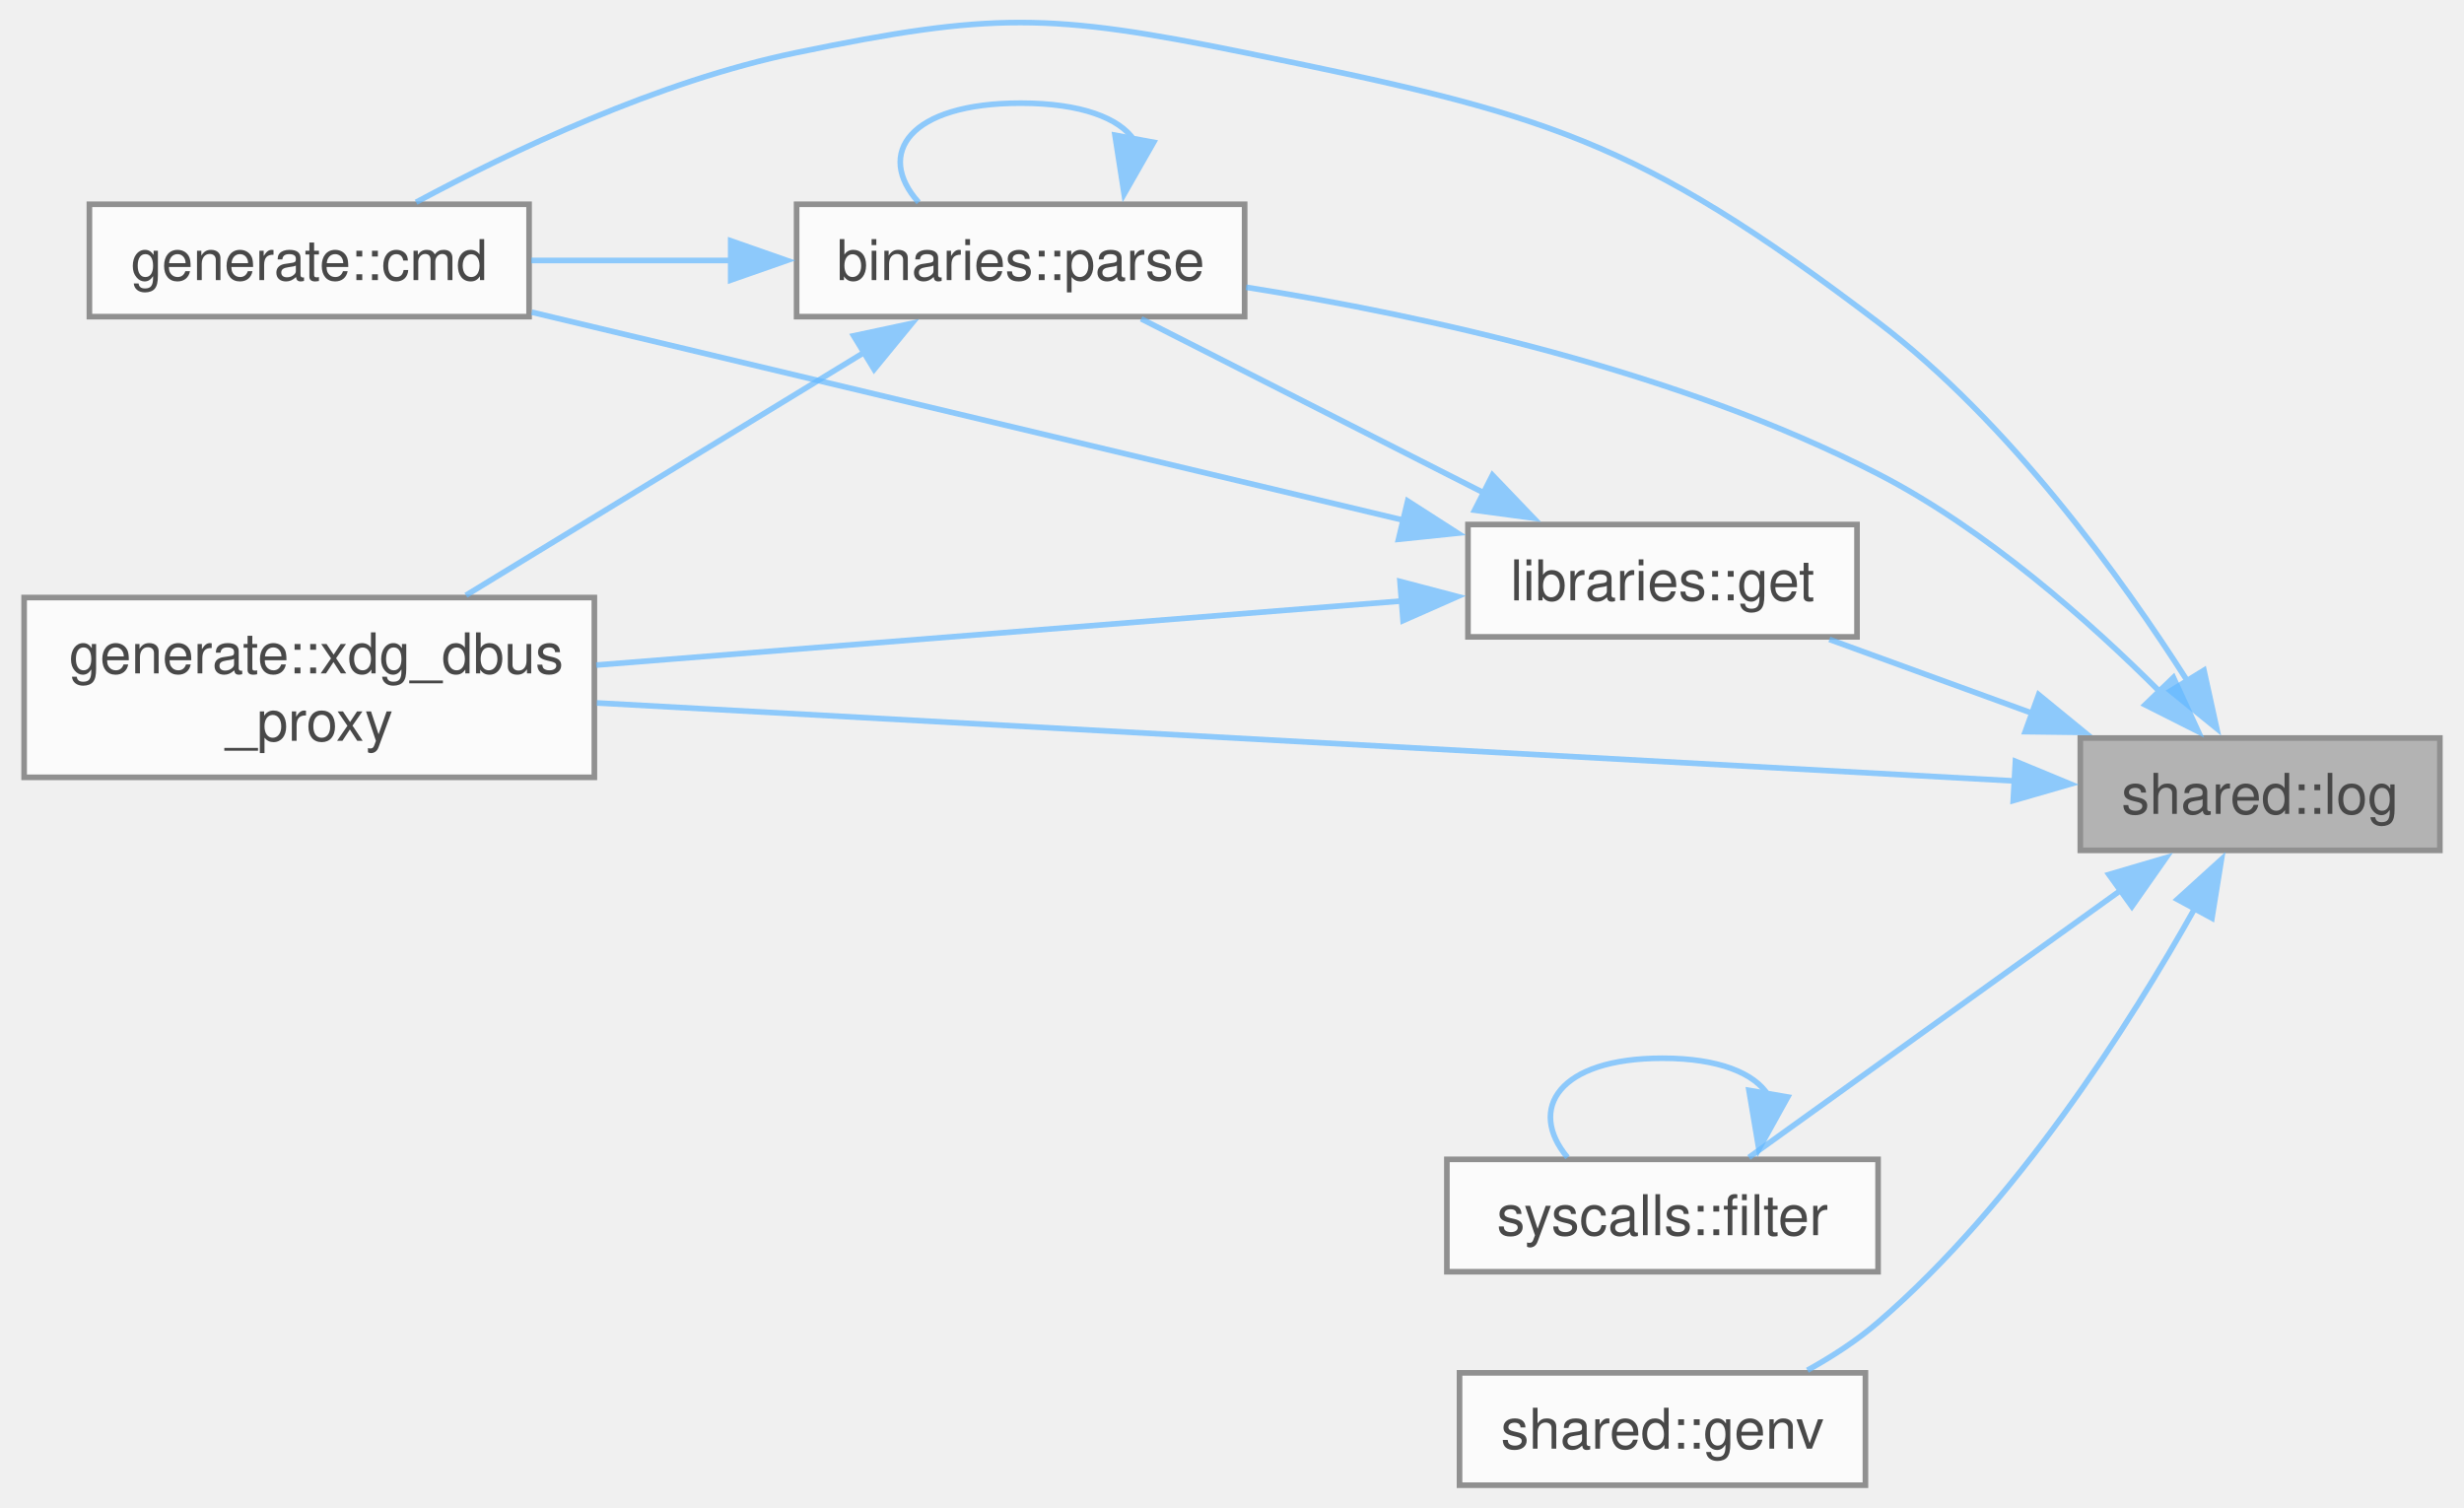
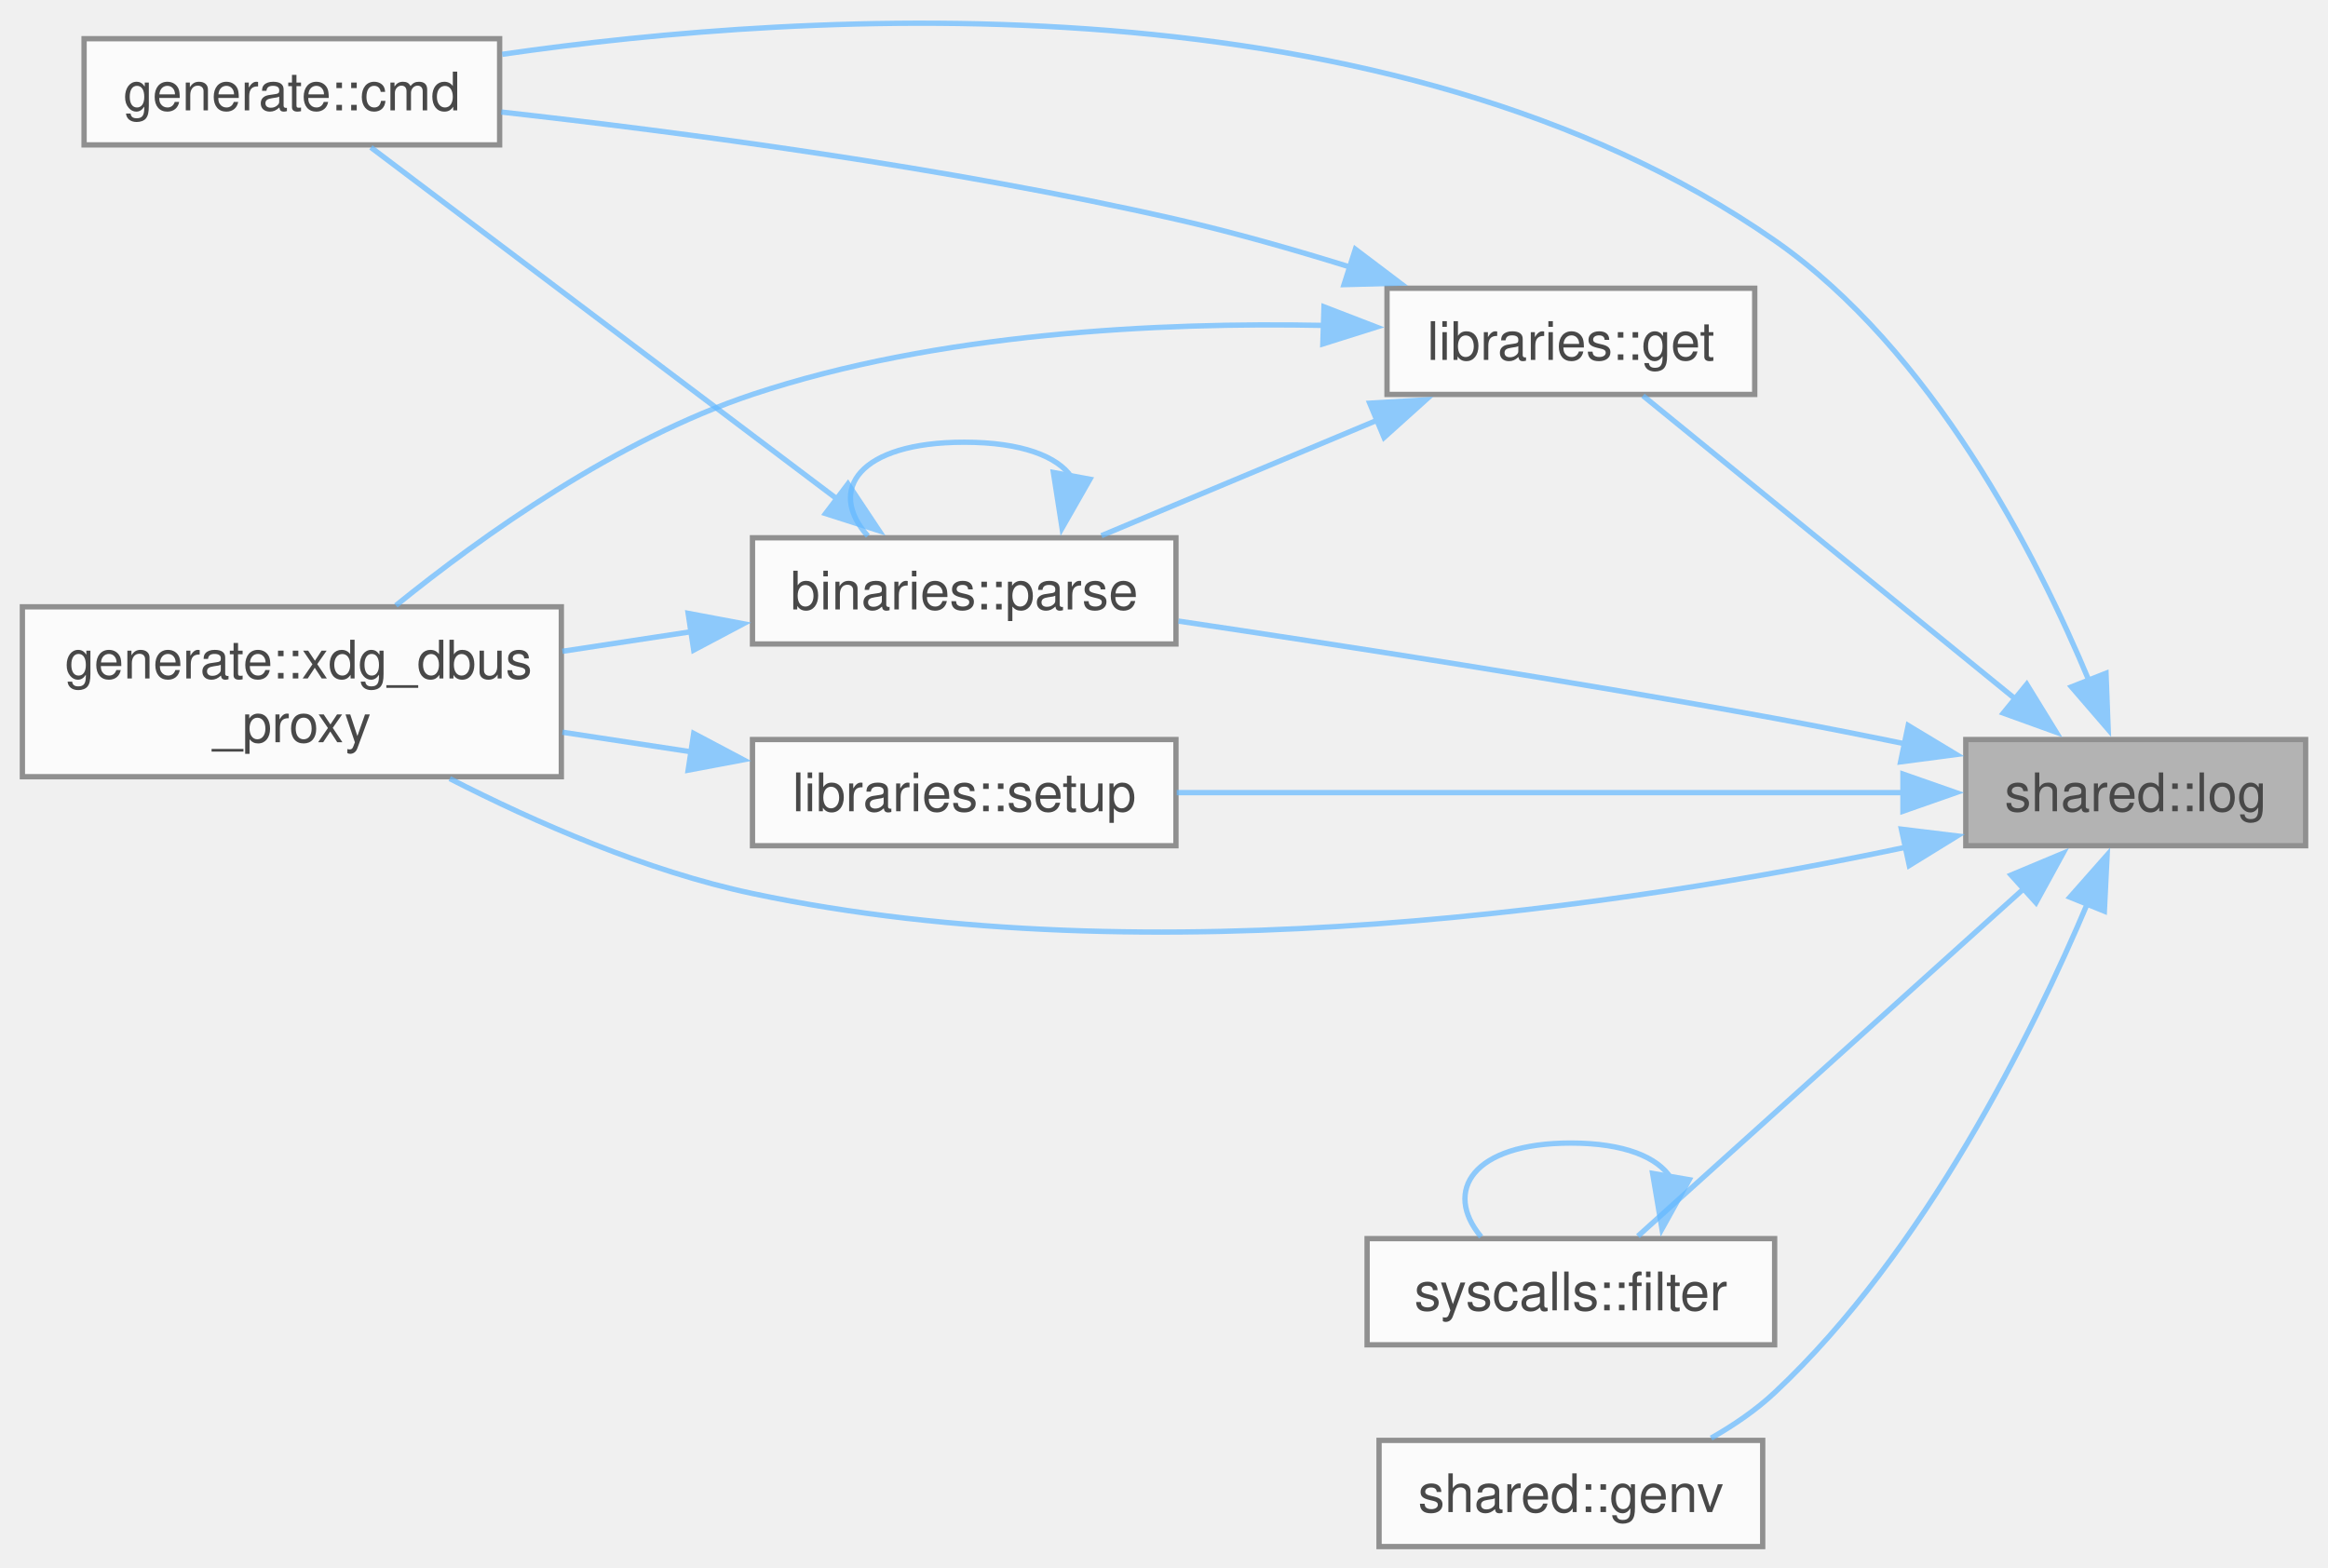
- <svg xmlns="http://www.w3.org/2000/svg" xmlns:xlink="http://www.w3.org/1999/xlink" width="438pt" height="268pt" viewBox="0.00 0.00 438.00 268.36">
+ <svg xmlns="http://www.w3.org/2000/svg" xmlns:xlink="http://www.w3.org/1999/xlink" width="438pt" height="295pt" viewBox="0.00 0.00 438.00 295.29">
  <svg id="main" version="1.1" xml:space="preserve">
    <style type="text/css">
.node, .edge {opacity: 0.7;}
.node.selected, .edge.selected {opacity: 1;}
.edge:hover path { stroke: red; }
.edge:hover polygon { stroke: red; fill: red; }
</style>
    <svg id="graph" class="graph">
-       <g id="graph0" class="graph" transform="scale(1 1) rotate(0) translate(4 264.36)">
+       <g id="graph0" class="graph" transform="scale(1 1) rotate(0) translate(4 291.29)">
        <g id="Node000001" class="node">
          <g id="a_Node000001">
            <a xlink:title="Log output to console, if verbose.">
-               <polygon fill="#999999" stroke="#666666" points="430,-133 366,-133 366,-113 430,-113 430,-133" />
-               <text text-anchor="middle" x="398" y="-119.5" font-family="Helvetica,sans-Serif" font-size="10.00">shared::log</text>
+               <polygon fill="#999999" stroke="#666666" points="430,-152 366,-152 366,-132 430,-132 430,-152" />
+               <text text-anchor="middle" x="398" y="-138.5" font-family="Helvetica,sans-Serif" font-size="10.00">shared::log</text>
            </a>
          </g>
        </g>
        <g id="Node000002" class="node">
          <g id="a_Node000002">
            <a xlink:href="namespacegenerate.html#a38dcdfdf9293b8aafe77392021d65019" target="_top" xlink:title="Generate the bulk of the main program command.">
-               <polygon fill="white" stroke="#666666" points="89.88,-228 11.62,-228 11.62,-208 89.88,-208 89.88,-228" />
-               <text text-anchor="middle" x="50.75" y="-214.5" font-family="Helvetica,sans-Serif" font-size="10.00">generate::cmd</text>
+               <polygon fill="white" stroke="#666666" points="89.88,-284 11.62,-284 11.62,-264 89.88,-264 89.88,-284" />
+               <text text-anchor="middle" x="50.75" y="-270.5" font-family="Helvetica,sans-Serif" font-size="10.00">generate::cmd</text>
            </a>
          </g>
        </g>
        <g id="edge1_Node000001_Node000002" class="edge">
          <g id="a_edge1_Node000001_Node000002">
            <a xlink:title=" ">
-               <path fill="none" stroke="#63b8ff" d="M385.16,-143C373.25,-161.68 353.32,-189.27 330,-207 286.64,-239.96 270.61,-244.11 217.25,-255 182.52,-262.08 172.21,-262.17 137.5,-255 112.89,-249.92 86.64,-237.42 69.77,-228.36" />
-               <polygon fill="#63b8ff" stroke="#63b8ff" points="388.01,-145.05 390.28,-134.7 382.05,-141.38 388.01,-145.05" />
+               <path fill="none" stroke="#63b8ff" d="M389.27,-162.92C379.31,-186.83 359.69,-225.32 330,-246 257.69,-296.36 148.05,-289.39 90.36,-281.06" />
+               <polygon fill="#63b8ff" stroke="#63b8ff" points="392.41,-164.49 392.82,-153.9 385.9,-161.92 392.41,-164.49" />
            </a>
          </g>
        </g>
        <g id="Node000003" class="node">
          <g id="a_Node000003">
            <a xlink:href="namespacesyscalls.html#aabdab752b02a21ab92e3af4fabba493b" target="_top" xlink:title="Generate a syscall filter.">
              <polygon fill="white" stroke="#666666" points="330,-58 253.25,-58 253.25,-38 330,-38 330,-58" />
              <text text-anchor="middle" x="291.62" y="-44.5" font-family="Helvetica,sans-Serif" font-size="10.00">syscalls::filter</text>
            </a>
          </g>
        </g>
        <g id="edge2_Node000001_Node000003" class="edge">
          <g id="a_edge2_Node000001_Node000003">
            <a xlink:title=" ">
-               <path fill="none" stroke="#63b8ff" d="M373.23,-105.92C352.83,-91.26 324.1,-70.61 307.01,-58.34" />
-               <polygon fill="#63b8ff" stroke="#63b8ff" points="371.09,-108.7 381.26,-111.69 375.18,-103.01 371.09,-108.7" />
+               <path fill="none" stroke="#63b8ff" d="M377.01,-123.99C355.44,-104.57 321.83,-74.3 304.25,-58.47" />
+               <polygon fill="#63b8ff" stroke="#63b8ff" points="374.53,-126.48 384.31,-130.57 379.22,-121.28 374.53,-126.48" />
            </a>
          </g>
        </g>
        <g id="Node000004" class="node">
          <g id="a_Node000004">
            <a xlink:href="namespaceshared.html#a00b81f070735db096bbcd00c9d87188e" target="_top" xlink:title="Attach an environment variable to the sandbox.">
              <polygon fill="white" stroke="#666666" points="327.75,-20 255.5,-20 255.5,0 327.75,0 327.75,-20" />
              <text text-anchor="middle" x="291.62" y="-6.5" font-family="Helvetica,sans-Serif" font-size="10.00">shared::genv</text>
            </a>
          </g>
        </g>
        <g id="edge4_Node000001_Node000004" class="edge">
          <g id="a_edge4_Node000001_Node000004">
            <a xlink:title=" ">
-               <path fill="none" stroke="#63b8ff" d="M386.46,-102.82C374.87,-82.16 354.59,-50.17 330,-29 326.25,-25.77 321.85,-22.92 317.42,-20.46" />
-               <polygon fill="#63b8ff" stroke="#63b8ff" points="383.27,-104.28 391.12,-111.4 389.43,-100.94 383.27,-104.28" />
+               <path fill="none" stroke="#63b8ff" d="M388.99,-121.32C378.57,-96.68 358.3,-55.52 330,-29 326.49,-25.71 322.31,-22.86 318.04,-20.43" />
+               <polygon fill="#63b8ff" stroke="#63b8ff" points="385.61,-122.31 392.62,-130.25 392.1,-119.67 385.61,-122.31" />
            </a>
          </g>
        </g>
        <g id="Node000005" class="node">
          <g id="a_Node000005">
            <a xlink:href="namespacelibraries.html#a4dfd6ab45adf8dc18ea57bc1f88eaedf" target="_top" xlink:title="Recursively resolve all shared-libraries needed by a library.">
-               <polygon fill="white" stroke="#666666" points="326.25,-171 257,-171 257,-151 326.25,-151 326.25,-171" />
-               <text text-anchor="middle" x="291.62" y="-157.5" font-family="Helvetica,sans-Serif" font-size="10.00">libraries::get</text>
+               <polygon fill="white" stroke="#666666" points="326.25,-237 257,-237 257,-217 326.25,-217 326.25,-237" />
+               <text text-anchor="middle" x="291.62" y="-223.5" font-family="Helvetica,sans-Serif" font-size="10.00">libraries::get</text>
            </a>
          </g>
        </g>
        <g id="edge5_Node000001_Node000005" class="edge">
          <g id="a_edge5_Node000001_Node000005">
            <a xlink:title=" ">
-               <path fill="none" stroke="#63b8ff" d="M357.51,-137.38C345.48,-141.76 332.5,-146.48 321.33,-150.55" />
-               <polygon fill="#63b8ff" stroke="#63b8ff" points="358.58,-140.71 366.78,-134 356.19,-134.13 358.58,-140.71" />
+               <path fill="none" stroke="#63b8ff" d="M375.27,-159.69C354.07,-176.96 322.55,-202.63 305.2,-216.76" />
+               <polygon fill="#63b8ff" stroke="#63b8ff" points="377.48,-162.41 383.03,-153.38 373.06,-156.98 377.48,-162.41" />
            </a>
          </g>
        </g>
        <g id="Node000006" class="node">
          <g id="a_Node000006">
            <a xlink:href="namespacebinaries.html#ac1478c81b2eb2c4ecdba98e92c4e7651" target="_top" xlink:title="Parse a binary to determine dependencies.">
-               <polygon fill="white" stroke="#666666" points="217.25,-228 137.5,-228 137.5,-208 217.25,-208 217.25,-228" />
-               <text text-anchor="middle" x="177.38" y="-214.5" font-family="Helvetica,sans-Serif" font-size="10.00">binaries::parse</text>
+               <polygon fill="white" stroke="#666666" points="217.25,-190 137.5,-190 137.5,-170 217.25,-170 217.25,-190" />
+               <text text-anchor="middle" x="177.38" y="-176.5" font-family="Helvetica,sans-Serif" font-size="10.00">binaries::parse</text>
            </a>
          </g>
        </g>
        <g id="edge12_Node000001_Node000006" class="edge">
          <g id="a_edge12_Node000001_Node000006">
            <a xlink:title=" ">
-               <path fill="none" stroke="#63b8ff" d="M380.28,-141.11C367.63,-153.77 349.2,-170.12 330,-180 294.29,-198.38 249.19,-208.21 217.5,-213.23" />
-               <polygon fill="#63b8ff" stroke="#63b8ff" points="382.57,-143.77 387,-134.14 377.54,-138.91 382.57,-143.77" />
+               <path fill="none" stroke="#63b8ff" d="M354.52,-151.2C346.39,-152.87 337.94,-154.54 330,-156 291.99,-162.98 248.39,-169.75 217.73,-174.31" />
+               <polygon fill="#63b8ff" stroke="#63b8ff" points="355.15,-154.65 364.22,-149.18 353.72,-147.8 355.15,-154.65" />
            </a>
          </g>
        </g>
        <g id="Node000007" class="node">
          <g id="a_Node000007">
            <a xlink:href="namespacegenerate.html#a5c0026523dd30f942c55ad25f1b607b4" target="_top" xlink:title="Spawn an instance of the xdg-dbus-proxy for the application instance.">
-               <polygon fill="white" stroke="#666666" points="101.5,-158 0,-158 0,-126 101.5,-126 101.5,-158" />
-               <text text-anchor="start" x="8" y="-144.5" font-family="Helvetica,sans-Serif" font-size="10.00">generate::xdg_dbus</text>
-               <text text-anchor="middle" x="50.75" y="-132.5" font-family="Helvetica,sans-Serif" font-size="10.00">_proxy</text>
-             </a>
-           </g>
-         </g>
-         <g id="edge13_Node000001_Node000007" class="edge">
-           <g id="a_edge13_Node000001_Node000007">
-             <a xlink:title=" ">
-               <path fill="none" stroke="#63b8ff" d="M354.51,-125.34C290.62,-128.85 170.07,-135.49 101.94,-139.24" />
-               <polygon fill="#63b8ff" stroke="#63b8ff" points="354.45,-128.85 364.24,-124.8 354.06,-121.86 354.45,-128.85" />
+               <polygon fill="white" stroke="#666666" points="101.5,-177 0,-177 0,-145 101.5,-145 101.5,-177" />
+               <text text-anchor="start" x="8" y="-163.5" font-family="Helvetica,sans-Serif" font-size="10.00">generate::xdg_dbus</text>
+               <text text-anchor="middle" x="50.75" y="-151.5" font-family="Helvetica,sans-Serif" font-size="10.00">_proxy</text>
+             </a>
+           </g>
+         </g>
+         <g id="edge15_Node000001_Node000007" class="edge">
+           <g id="a_edge15_Node000001_Node000007">
+             <a xlink:title=" ">
+               <path fill="none" stroke="#63b8ff" d="M354.8,-131.74C303.04,-120.79 212.89,-107.04 137.5,-123 117.59,-127.21 96.68,-136.37 80.49,-144.64" />
+               <polygon fill="#63b8ff" stroke="#63b8ff" points="353.87,-135.12 364.38,-133.84 355.36,-128.28 353.87,-135.12" />
+             </a>
+           </g>
+         </g>
+         <g id="Node000008" class="node">
+           <g id="a_Node000008">
+             <a xlink:href="namespacelibraries.html#adb180a16d1881d4ca1da44e7e3512cc5" target="_top" xlink:title="Setup an SOF directory.">
+               <polygon fill="white" stroke="#666666" points="217.25,-152 137.5,-152 137.5,-132 217.25,-132 217.25,-152" />
+               <text text-anchor="middle" x="177.38" y="-138.5" font-family="Helvetica,sans-Serif" font-size="10.00">libraries::setup</text>
+             </a>
+           </g>
+         </g>
+         <g id="edge13_Node000001_Node000008" class="edge">
+           <g id="a_edge13_Node000001_Node000008">
+             <a xlink:title=" ">
+               <path fill="none" stroke="#63b8ff" d="M354.25,-142C314.53,-142 255.87,-142 217.4,-142" />
+               <polygon fill="#63b8ff" stroke="#63b8ff" points="354.16,-145.5 364.16,-142 354.16,-138.5 354.16,-145.5" />
            </a>
          </g>
        </g>
        <g id="edge3_Node000003_Node000003" class="edge">
          <g id="a_edge3_Node000003_Node000003">
            <a xlink:title=" ">
              <path fill="none" stroke="#63b8ff" d="M310.43,-69.44C308,-73.3 301.74,-76 291.62,-76 273.13,-76 267.5,-66.98 274.72,-58.34" />
              <polygon fill="#63b8ff" stroke="#63b8ff" points="313.92,-69.1 308.78,-59.83 307.02,-70.28 313.92,-69.1" />
            </a>
          </g>
        </g>
        <g id="edge6_Node000005_Node000002" class="edge">
          <g id="a_edge6_Node000005_Node000002">
            <a xlink:title=" ">
-               <path fill="none" stroke="#63b8ff" d="M245.51,-171.77C200.7,-182.46 132.73,-198.68 90.35,-208.79" />
-               <polygon fill="#63b8ff" stroke="#63b8ff" points="246.27,-175.18 255.18,-169.46 244.64,-168.37 246.27,-175.18" />
+               <path fill="none" stroke="#63b8ff" d="M250.24,-240.93C239.6,-244.25 228.07,-247.54 217.25,-250 174.22,-259.8 123.94,-266.42 90.19,-270.19" />
+               <polygon fill="#63b8ff" stroke="#63b8ff" points="251.04,-244.35 259.49,-237.96 248.9,-237.68 251.04,-244.35" />
            </a>
          </g>
        </g>
        <g id="edge7_Node000005_Node000006" class="edge">
          <g id="a_edge7_Node000005_Node000006">
            <a xlink:title=" ">
-               <path fill="none" stroke="#63b8ff" d="M259.85,-176.62C240.43,-186.49 215.88,-198.95 198.83,-207.61" />
-               <polygon fill="#63b8ff" stroke="#63b8ff" points="261.36,-179.79 268.69,-172.14 258.19,-173.55 261.36,-179.79" />
+               <path fill="none" stroke="#63b8ff" d="M255.11,-212.13C238.23,-205.06 218.46,-196.79 203.22,-190.4" />
+               <polygon fill="#63b8ff" stroke="#63b8ff" points="253.74,-215.35 264.32,-215.98 256.44,-208.89 253.74,-215.35" />
            </a>
          </g>
        </g>
        <g id="edge11_Node000005_Node000007" class="edge">
          <g id="a_edge11_Node000005_Node000007">
            <a xlink:title=" ">
-               <path fill="none" stroke="#63b8ff" d="M245.39,-157.4C204.44,-154.14 144.22,-149.36 101.83,-145.98" />
-               <polygon fill="#63b8ff" stroke="#63b8ff" points="244.9,-160.87 255.14,-158.18 245.45,-153.9 244.9,-160.87" />
+               <path fill="none" stroke="#63b8ff" d="M245.17,-230C214.08,-230.62 172.35,-228.62 137.5,-217 112.03,-208.51 86.77,-190.55 70.34,-177.25" />
+               <polygon fill="#63b8ff" stroke="#63b8ff" points="245.13,-233.5 255.01,-229.69 244.91,-226.51 245.13,-233.5" />
            </a>
          </g>
        </g>
        <g id="edge8_Node000006_Node000002" class="edge">
          <g id="a_edge8_Node000006_Node000002">
            <a xlink:title=" ">
-               <path fill="none" stroke="#63b8ff" d="M126.09,-218C114.15,-218 101.59,-218 90.27,-218" />
-               <polygon fill="#63b8ff" stroke="#63b8ff" points="125.77,-221.5 135.77,-218 125.77,-214.5 125.77,-221.5" />
+               <path fill="none" stroke="#63b8ff" d="M153.53,-197.23C127.83,-216.62 86.91,-247.48 65.63,-263.53" />
+               <polygon fill="#63b8ff" stroke="#63b8ff" points="155.48,-200.15 161.35,-191.33 151.26,-194.56 155.48,-200.15" />
            </a>
          </g>
        </g>
        <g id="edge9_Node000006_Node000006" class="edge">
          <g id="a_edge9_Node000006_Node000006">
            <a xlink:title=" ">
-               <path fill="none" stroke="#63b8ff" d="M197.57,-239.44C194.97,-243.3 188.24,-246 177.38,-246 157.52,-246 151.46,-236.98 159.22,-228.34" />
-               <polygon fill="#63b8ff" stroke="#63b8ff" points="201.05,-239.03 195.8,-229.83 194.17,-240.3 201.05,-239.03" />
+               <path fill="none" stroke="#63b8ff" d="M197.57,-201.44C194.97,-205.3 188.24,-208 177.38,-208 157.52,-208 151.46,-198.98 159.22,-190.34" />
+               <polygon fill="#63b8ff" stroke="#63b8ff" points="201.05,-201.03 195.8,-191.83 194.17,-202.3 201.05,-201.03" />
            </a>
          </g>
        </g>
        <g id="edge10_Node000006_Node000007" class="edge">
          <g id="a_edge10_Node000006_Node000007">
            <a xlink:title=" ">
-               <path fill="none" stroke="#63b8ff" d="M149.74,-201.76C128.77,-188.97 99.68,-171.23 78.64,-158.4" />
-               <polygon fill="#63b8ff" stroke="#63b8ff" points="147.66,-204.59 158.02,-206.8 151.3,-198.61 147.66,-204.59" />
+               <path fill="none" stroke="#63b8ff" d="M126.14,-172.34C118.09,-171.11 109.75,-169.84 101.7,-168.62" />
+               <polygon fill="#63b8ff" stroke="#63b8ff" points="125.38,-175.77 135.79,-173.81 126.43,-168.85 125.38,-175.77" />
+             </a>
+           </g>
+         </g>
+         <g id="edge14_Node000008_Node000007" class="edge">
+           <g id="a_edge14_Node000008_Node000007">
+             <a xlink:title=" ">
+               <path fill="none" stroke="#63b8ff" d="M126.14,-149.66C118.09,-150.89 109.75,-152.16 101.7,-153.38" />
+               <polygon fill="#63b8ff" stroke="#63b8ff" points="126.43,-153.15 135.79,-148.19 125.38,-146.23 126.43,-153.15" />
            </a>
          </g>
        </g>
      </g>
    </svg>
  </svg>
  <style type="text/css">

[data-mouse-over-selected='false'] { opacity: 0.7; }
[data-mouse-over-selected='true']  { opacity: 1.0; }

</style>
</svg>
